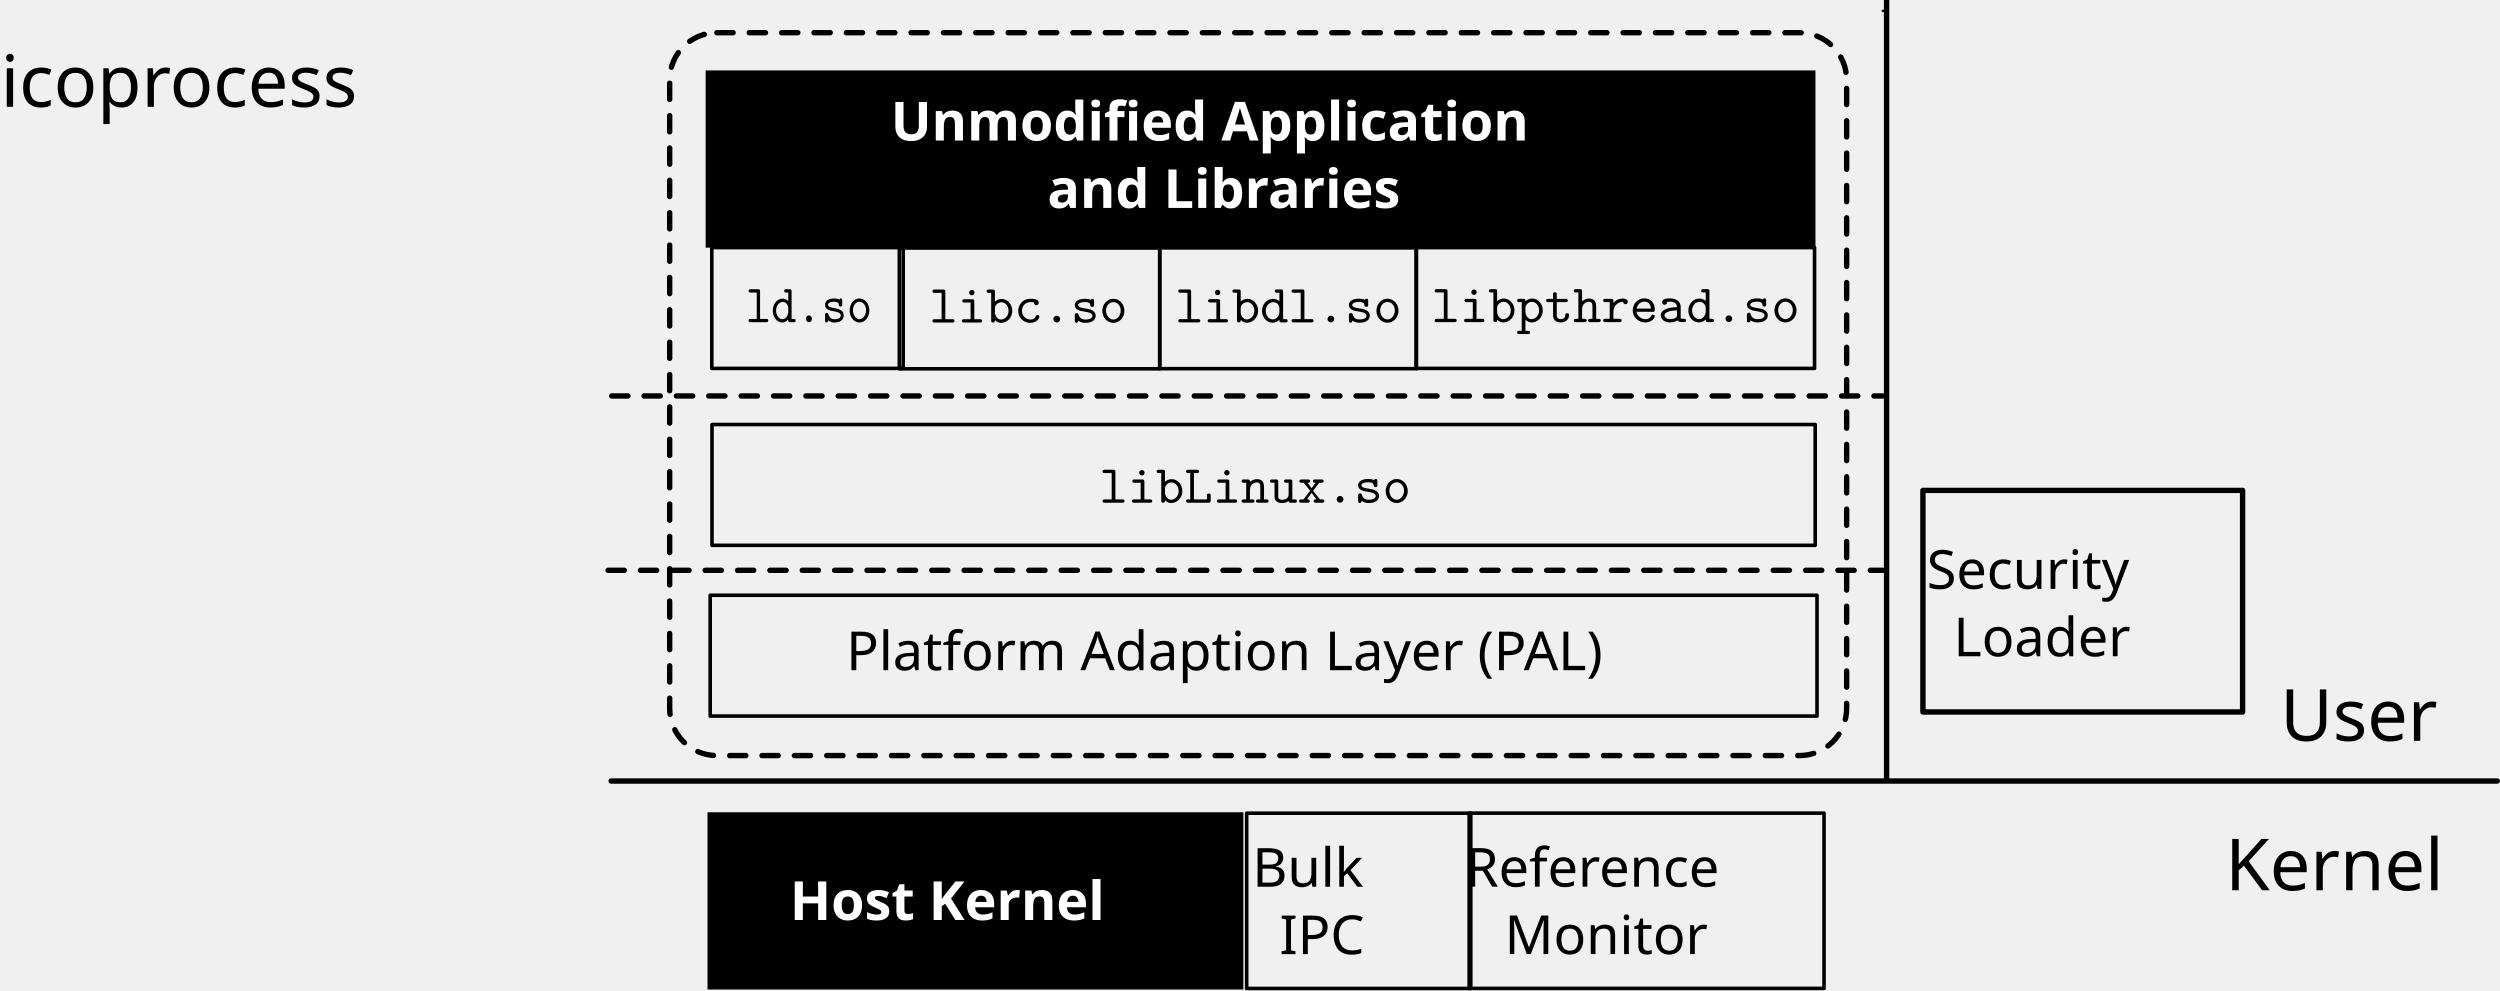
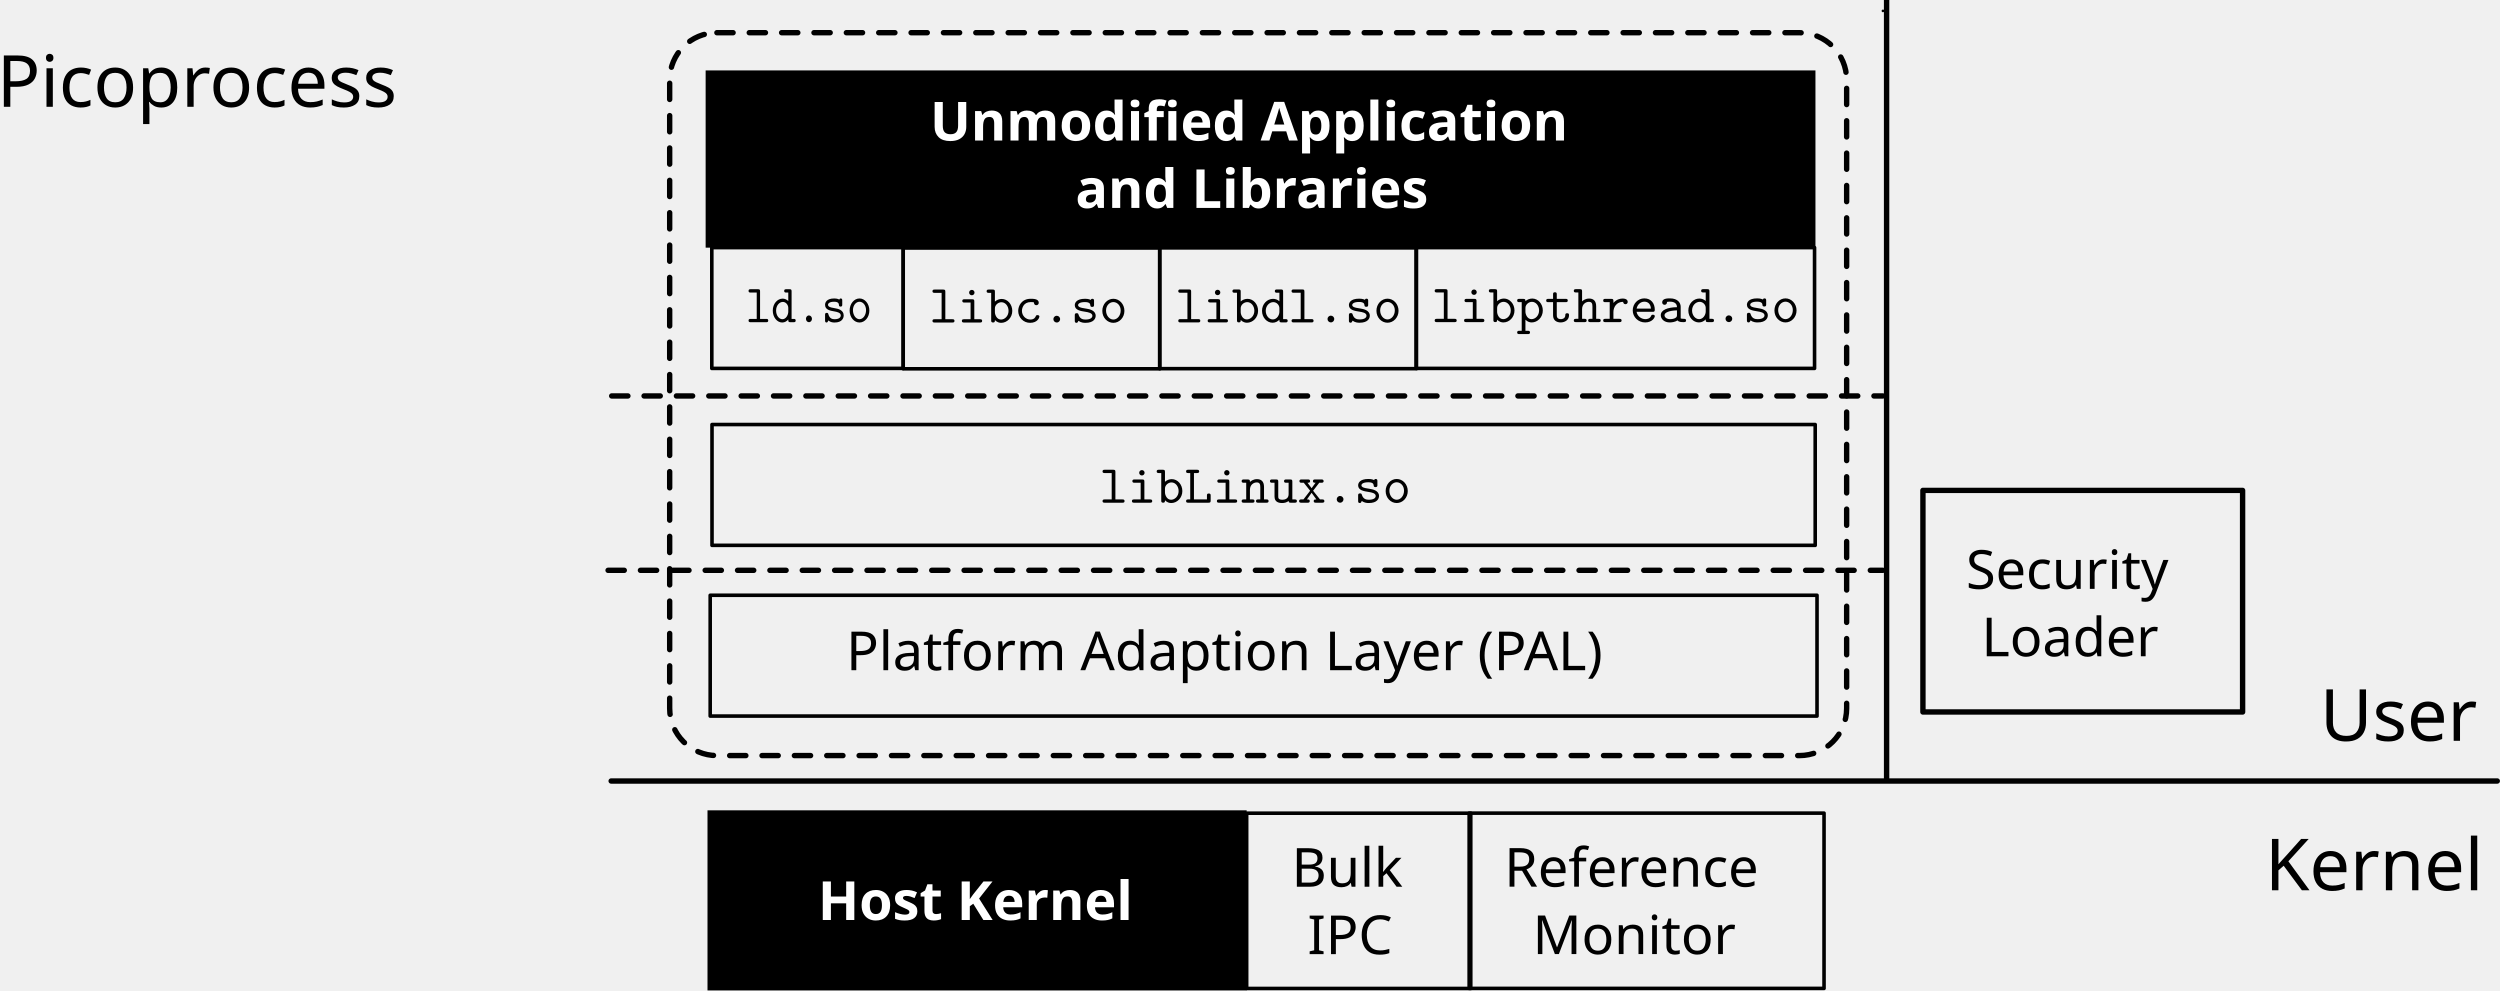
<svg xmlns="http://www.w3.org/2000/svg" width="784.799mm" height="310.869mm" viewBox="0 0 2780.783 1101.505" id="svg2" version="1.1">
  <defs id="defs4">
    <marker orient="auto" refY="0" refX="0" id="marker9793" style="overflow:visible">
      <path id="path9795" style="fill:#000000;fill-opacity:1;fill-rule:evenodd;stroke:#000000;stroke-width:0.625;stroke-linejoin:round;stroke-opacity:1" d="M 8.719,4.034 -2.207,0.016 8.719,-4.002 c -1.745,2.372 -1.735,5.617 -6e-7,8.035 z" transform="matrix(-1.1,0,0,-1.1,-1.1,0)" />
    </marker>
    <marker style="overflow:visible" id="marker9693" refX="0" refY="0" orient="auto">
      <path transform="matrix(-1.1,0,0,-1.1,-1.1,0)" d="M 8.719,4.034 -2.207,0.016 8.719,-4.002 c -1.745,2.372 -1.735,5.617 -6e-7,8.035 z" style="fill:#000000;fill-opacity:1;fill-rule:evenodd;stroke:#000000;stroke-width:0.625;stroke-linejoin:round;stroke-opacity:1" id="path9695" />
    </marker>
    <marker style="overflow:visible" id="marker8706" refX="0" refY="0" orient="auto">
      <path transform="scale(-0.6,-0.6)" d="M 8.719,4.034 -2.207,0.016 8.719,-4.002 c -1.745,2.372 -1.735,5.617 -6e-7,8.035 z" style="fill:#000000;fill-opacity:1;fill-rule:evenodd;stroke:#000000;stroke-width:0.625;stroke-linejoin:round;stroke-opacity:1" id="path8708" />
    </marker>
    <marker style="overflow:visible" id="marker8630" refX="0" refY="0" orient="auto">
      <path transform="matrix(-1.1,0,0,-1.1,-1.1,0)" d="M 8.719,4.034 -2.207,0.016 8.719,-4.002 c -1.745,2.372 -1.735,5.617 -6e-7,8.035 z" style="fill:#000000;fill-opacity:1;fill-rule:evenodd;stroke:#000000;stroke-width:0.625;stroke-linejoin:round;stroke-opacity:1" id="path8632" />
    </marker>
    <marker style="overflow:visible" id="marker6985" refX="0" refY="0" orient="auto">
      <path transform="matrix(-1.1,0,0,-1.1,-1.1,0)" d="M 8.719,4.034 -2.207,0.016 8.719,-4.002 c -1.745,2.372 -1.735,5.617 -6e-7,8.035 z" style="fill:#000000;fill-opacity:1;fill-rule:evenodd;stroke:#000000;stroke-width:0.625;stroke-linejoin:round;stroke-opacity:1" id="path6987" />
    </marker>
    <marker orient="auto" refY="0" refX="0" id="Arrow1Lend" style="overflow:visible">
      <path id="path4358" d="M 0,0 5,-5 -12.5,0 5,5 0,0 Z" style="fill:#000000;fill-opacity:1;fill-rule:evenodd;stroke:#000000;stroke-width:1pt;stroke-opacity:1" transform="matrix(-0.8,0,0,-0.8,-10,0)" />
    </marker>
    <marker orient="auto" refY="0" refX="0" id="Arrow2Lend-3-2" style="overflow:visible">
      <path id="path4376-0-9" style="fill:#000000;fill-opacity:1;fill-rule:evenodd;stroke:#000000;stroke-width:0.625;stroke-linejoin:round;stroke-opacity:1" d="M 8.719,4.034 -2.207,0.016 8.719,-4.002 c -1.745,2.372 -1.735,5.617 -6e-7,8.035 z" transform="matrix(-1.1,0,0,-1.1,-1.1,0)" />
    </marker>
    <marker orient="auto" refY="0" refX="0" id="Arrow2Lend-7" style="overflow:visible">
      <path id="path4376-9" style="fill:#000000;fill-opacity:1;fill-rule:evenodd;stroke:#000000;stroke-width:0.625;stroke-linejoin:round;stroke-opacity:1" d="M 8.719,4.034 -2.207,0.016 8.719,-4.002 c -1.745,2.372 -1.735,5.617 -6e-7,8.035 z" transform="matrix(-1.1,0,0,-1.1,-1.1,0)" />
    </marker>
    <marker orient="auto" refY="0" refX="0" id="Arrow2Lend-3-3-0" style="overflow:visible">
      <path id="path4376-0-0-7" style="fill:#000000;fill-opacity:1;fill-rule:evenodd;stroke:#000000;stroke-width:0.625;stroke-linejoin:round;stroke-opacity:1" d="M 8.719,4.034 -2.207,0.016 8.719,-4.002 c -1.745,2.372 -1.735,5.617 -6e-7,8.035 z" transform="matrix(-1.1,0,0,-1.1,-1.1,0)" />
    </marker>
    <marker style="overflow:visible" id="marker8706-0" refX="0" refY="0" orient="auto">
      <path transform="scale(-0.6,-0.6)" d="M 8.719,4.034 -2.207,0.016 8.719,-4.002 c -1.745,2.372 -1.735,5.617 -6e-7,8.035 z" style="fill:#000000;fill-opacity:1;fill-rule:evenodd;stroke:#000000;stroke-width:0.625;stroke-linejoin:round;stroke-opacity:1" id="path8708-1" />
    </marker>
  </defs>
  <g id="layer1" transform="translate(-30606.172,1742.544)">
    <rect style="fill:#000000;fill-opacity:1;stroke:none;stroke-width:6;stroke-linejoin:round;stroke-miterlimit:4;stroke-dasharray:36, 12;stroke-dashoffset:0;stroke-opacity:1" id="rect4958" width="1234.464" height="197.143" x="31391.062" y="-1664.209" />
-     <text xml:space="preserve" style="font-style:normal;font-variant:normal;font-weight:bold;font-stretch:normal;font-size:60px;line-height:125%;font-family:sans-serif;-inkscape-font-specification:'sans-serif Bold';text-align:center;letter-spacing:0px;word-spacing:0px;text-anchor:middle;fill:#ffffff;fill-opacity:1;stroke:none;stroke-width:1px;stroke-linecap:butt;stroke-linejoin:miter;stroke-opacity:1" x="32006.416" y="-1586.229" id="text4960">
-       <tspan id="tspan4962" x="32006.416" y="-1586.229" style="font-style:normal;font-variant:normal;font-weight:bold;font-stretch:normal;font-family:sans-serif;-inkscape-font-specification:'sans-serif Bold'">Unmodified Application</tspan>
-       <tspan x="32006.416" y="-1511.229" id="tspan4964" style="font-style:normal;font-variant:normal;font-weight:bold;font-stretch:normal;font-family:sans-serif;-inkscape-font-specification:'sans-serif Bold'">and Libraries</tspan>
+     <text xml:space="preserve" style="font-style:normal;font-variant:normal;font-weight:bold;font-stretch:normal;line-height:0%;font-family:sans-serif;-inkscape-font-specification:'sans-serif Bold';text-align:center;letter-spacing:0px;word-spacing:0px;text-anchor:middle;fill:#ffffff;fill-opacity:1;stroke:none;stroke-width:1px;stroke-linecap:butt;stroke-linejoin:miter;stroke-opacity:1" x="32006.416" y="-1586.229" id="text4960">
+       <tspan id="tspan4962" x="32006.416" y="-1586.229" style="font-style:normal;font-variant:normal;font-weight:bold;font-stretch:normal;font-size:60px;line-height:1.25;font-family:sans-serif;-inkscape-font-specification:'sans-serif Bold'">Unmodified Application</tspan>
+       <tspan x="32006.416" y="-1511.229" id="tspan4964" style="font-style:normal;font-variant:normal;font-weight:bold;font-stretch:normal;font-size:60px;line-height:1.25;font-family:sans-serif;-inkscape-font-specification:'sans-serif Bold'">and Libraries</tspan>
    </text>
    <rect style="fill:none;fill-opacity:1;stroke:#000000;stroke-width:4;stroke-linejoin:round;stroke-miterlimit:4;stroke-dasharray:none;stroke-dashoffset:0;stroke-opacity:1" id="rect4958-3" width="212.909" height="134.379" x="31397.92" y="-1467.113" />
-     <text xml:space="preserve" style="font-style:normal;font-variant:normal;font-weight:normal;font-stretch:normal;font-size:56.69px;line-height:125%;font-family:'Latin Modern Mono';-inkscape-font-specification:'Latin Modern Mono';letter-spacing:0px;word-spacing:0px;fill:#000000;fill-opacity:1;stroke:none;stroke-width:1px;stroke-linecap:butt;stroke-linejoin:miter;stroke-opacity:1" x="33271.258" y="-1307.803" id="text4981" transform="scale(0.94483,1.058391)">
-       <tspan id="tspan4983" x="33271.258" y="-1307.803">ld.so</tspan>
+     <text xml:space="preserve" style="font-style:normal;font-variant:normal;font-weight:normal;font-stretch:normal;line-height:0%;font-family:'Latin Modern Mono';-inkscape-font-specification:'Latin Modern Mono';letter-spacing:0px;word-spacing:0px;fill:#000000;fill-opacity:1;stroke:none;stroke-width:1px;stroke-linecap:butt;stroke-linejoin:miter;stroke-opacity:1" x="33271.258" y="-1307.803" id="text4981" transform="scale(0.94483,1.058391)">
+       <tspan id="tspan4983" x="33271.258" y="-1307.803" style="font-size:56.69px;line-height:1.25">ld.so</tspan>
    </text>
-     <rect style="fill:none;fill-opacity:1;stroke:#000000;stroke-width:4;stroke-linejoin:round;stroke-miterlimit:4;stroke-dasharray:none;stroke-dashoffset:0;stroke-opacity:1" id="rect4958-3-3" width="289.68" height="134.379" x="31606.508" y="-1466.709" />
-     <text xml:space="preserve" style="font-style:normal;font-variant:normal;font-weight:normal;font-stretch:normal;font-size:60px;line-height:125%;font-family:'Latin Modern Mono';-inkscape-font-specification:'Latin Modern Mono';letter-spacing:0px;word-spacing:0px;fill:#000000;fill-opacity:1;stroke:none;stroke-width:1px;stroke-linecap:butt;stroke-linejoin:miter;stroke-opacity:1" x="31639.857" y="-1383.805" id="text4981-7">
-       <tspan id="tspan4983-9" x="31639.857" y="-1383.805">libc.so</tspan>
+     <rect style="fill:none;fill-opacity:1;stroke:#000000;stroke-width:4;stroke-linejoin:round;stroke-miterlimit:4;stroke-dasharray:none;stroke-dashoffset:0;stroke-opacity:1" id="rect4958-3-3" width="285.362" height="134.379" x="31610.826" y="-1466.709" />
+     <text xml:space="preserve" style="font-style:normal;font-variant:normal;font-weight:normal;font-stretch:normal;line-height:0%;font-family:'Latin Modern Mono';-inkscape-font-specification:'Latin Modern Mono';letter-spacing:0px;word-spacing:0px;fill:#000000;fill-opacity:1;stroke:none;stroke-width:1px;stroke-linecap:butt;stroke-linejoin:miter;stroke-opacity:1" x="31639.857" y="-1383.805" id="text4981-7">
+       <tspan id="tspan4983-9" x="31639.857" y="-1383.805" style="font-size:60px;line-height:1.25">libc.so</tspan>
    </text>
    <rect style="fill:none;fill-opacity:1;stroke:#000000;stroke-width:4;stroke-linejoin:round;stroke-miterlimit:4;stroke-dasharray:none;stroke-dashoffset:0;stroke-opacity:1" id="rect4958-3-3-8" width="285.64" height="134.379" x="31896.088" y="-1466.83" />
-     <text xml:space="preserve" style="font-style:normal;font-variant:normal;font-weight:normal;font-stretch:normal;font-size:60px;line-height:125%;font-family:'Latin Modern Mono';-inkscape-font-specification:'Latin Modern Mono';letter-spacing:0px;word-spacing:0px;fill:#000000;fill-opacity:1;stroke:none;stroke-width:1px;stroke-linecap:butt;stroke-linejoin:miter;stroke-opacity:1" x="31913.273" y="-1383.926" id="text4981-7-6">
-       <tspan id="tspan4983-9-7" x="31913.273" y="-1383.926">libdl.so</tspan>
+     <text xml:space="preserve" style="font-style:normal;font-variant:normal;font-weight:normal;font-stretch:normal;line-height:0%;font-family:'Latin Modern Mono';-inkscape-font-specification:'Latin Modern Mono';letter-spacing:0px;word-spacing:0px;fill:#000000;fill-opacity:1;stroke:none;stroke-width:1px;stroke-linecap:butt;stroke-linejoin:miter;stroke-opacity:1" x="31913.273" y="-1383.926" id="text4981-7-6">
+       <tspan id="tspan4983-9-7" x="31913.273" y="-1383.926" style="font-size:60px;line-height:1.25">libdl.so</tspan>
    </text>
-     <text xml:space="preserve" style="font-style:normal;font-weight:normal;font-size:60px;line-height:125%;font-family:sans-serif;letter-spacing:0px;word-spacing:0px;fill:#000000;fill-opacity:1;stroke:none;stroke-width:1px;stroke-linecap:butt;stroke-linejoin:miter;stroke-opacity:1" x="32009.678" y="-1388.991" id="text5027">
-       <tspan id="tspan5029" x="32009.678" y="-1388.991" />
+     <text xml:space="preserve" style="font-style:normal;font-weight:normal;line-height:0%;font-family:sans-serif;letter-spacing:0px;word-spacing:0px;fill:#000000;fill-opacity:1;stroke:none;stroke-width:1px;stroke-linecap:butt;stroke-linejoin:miter;stroke-opacity:1" x="32009.678" y="-1388.991" id="text5027">
+       <tspan id="tspan5029" x="32009.678" y="-1388.991" style="font-size:60px;line-height:1.25"> </tspan>
    </text>
    <rect style="fill:none;fill-opacity:1;stroke:#000000;stroke-width:4;stroke-linejoin:round;stroke-miterlimit:4;stroke-dasharray:none;stroke-dashoffset:0;stroke-opacity:1" id="rect4958-3-3-8-0" width="443.224" height="134.379" x="32181.295" y="-1467.155" />
-     <text xml:space="preserve" style="font-style:normal;font-variant:normal;font-weight:normal;font-stretch:normal;font-size:60px;line-height:125%;font-family:'Latin Modern Mono';-inkscape-font-specification:'Latin Modern Mono';letter-spacing:0px;word-spacing:0px;fill:#000000;fill-opacity:1;stroke:none;stroke-width:1px;stroke-linecap:butt;stroke-linejoin:miter;stroke-opacity:1" x="32198.48" y="-1384.251" id="text4981-7-6-4">
-       <tspan id="tspan4983-9-7-8" x="32198.48" y="-1384.251">libpthread.so</tspan>
+     <text xml:space="preserve" style="font-style:normal;font-variant:normal;font-weight:normal;font-stretch:normal;line-height:0%;font-family:'Latin Modern Mono';-inkscape-font-specification:'Latin Modern Mono';letter-spacing:0px;word-spacing:0px;fill:#000000;fill-opacity:1;stroke:none;stroke-width:1px;stroke-linecap:butt;stroke-linejoin:miter;stroke-opacity:1" x="32198.48" y="-1384.251" id="text4981-7-6-4">
+       <tspan id="tspan4983-9-7-8" x="32198.48" y="-1384.251" style="font-size:60px;line-height:1.25">libpthread.so</tspan>
    </text>
    <rect style="fill:none;fill-opacity:1;stroke:#000000;stroke-width:4;stroke-linejoin:round;stroke-miterlimit:4;stroke-dasharray:none;stroke-dashoffset:0;stroke-opacity:1" id="rect4958-3-3-8-0-4" width="1227.102" height="134.379" x="31398.146" y="-1270.313" />
-     <text xml:space="preserve" style="font-style:normal;font-variant:normal;font-weight:normal;font-stretch:normal;font-size:60px;line-height:125%;font-family:'Latin Modern Mono';-inkscape-font-specification:'Latin Modern Mono';letter-spacing:0px;word-spacing:0px;fill:#000000;fill-opacity:1;stroke:none;stroke-width:1px;stroke-linecap:butt;stroke-linejoin:miter;stroke-opacity:1" x="31829.031" y="-1183.372" id="text4981-7-6-4-8">
-       <tspan id="tspan4983-9-7-8-1" x="31829.031" y="-1183.372">libLinux.so</tspan>
+     <text xml:space="preserve" style="font-style:normal;font-variant:normal;font-weight:normal;font-stretch:normal;line-height:0%;font-family:'Latin Modern Mono';-inkscape-font-specification:'Latin Modern Mono';letter-spacing:0px;word-spacing:0px;fill:#000000;fill-opacity:1;stroke:none;stroke-width:1px;stroke-linecap:butt;stroke-linejoin:miter;stroke-opacity:1" x="31829.031" y="-1183.372" id="text4981-7-6-4-8">
+       <tspan id="tspan4983-9-7-8-1" x="31829.031" y="-1183.372" style="font-size:60px;line-height:1.25">libLinux.so</tspan>
    </text>
    <rect style="fill:none;fill-opacity:1;stroke:#000000;stroke-width:4;stroke-linejoin:round;stroke-miterlimit:4;stroke-dasharray:none;stroke-dashoffset:0;stroke-opacity:1" id="rect4958-3-3-8-0-4-6" width="1231.142" height="134.379" x="31396.125" y="-1080.404" />
-     <text xml:space="preserve" style="font-style:normal;font-variant:normal;font-weight:normal;font-stretch:normal;font-size:60px;line-height:125%;font-family:sans-serif;-inkscape-font-specification:sans-serif;letter-spacing:0px;word-spacing:0px;fill:#000000;fill-opacity:1;stroke:none;stroke-width:1px;stroke-linecap:butt;stroke-linejoin:miter;stroke-opacity:1" x="31547.406" y="-997.085" id="text4981-7-6-4-8-8">
-       <tspan id="tspan4983-9-7-8-1-5" x="31547.406" y="-997.085">Platform Adaption Layer (PAL)</tspan>
+     <text xml:space="preserve" style="font-style:normal;font-variant:normal;font-weight:normal;font-stretch:normal;line-height:0%;font-family:sans-serif;-inkscape-font-specification:sans-serif;letter-spacing:0px;word-spacing:0px;fill:#000000;fill-opacity:1;stroke:none;stroke-width:1px;stroke-linecap:butt;stroke-linejoin:miter;stroke-opacity:1" x="31547.406" y="-997.085" id="text4981-7-6-4-8-8">
+       <tspan id="tspan4983-9-7-8-1-5" x="31547.406" y="-997.085" style="font-size:60px;line-height:1.25">Platform Adaption Layer (PAL)</tspan>
    </text>
    <rect style="fill:none;fill-opacity:1;stroke:#000000;stroke-width:6;stroke-linecap:round;stroke-linejoin:round;stroke-miterlimit:4;stroke-dasharray:18, 18;stroke-dashoffset:0;stroke-opacity:1" id="rect5118" width="1309.158" height="804.081" x="31351.061" y="-1706.179" ry="52.528" />
    <path style="fill:none;fill-rule:evenodd;stroke:#000000;stroke-width:6;stroke-linecap:round;stroke-linejoin:miter;stroke-miterlimit:4;stroke-dasharray:18, 18;stroke-dashoffset:0;stroke-opacity:1" d="m 31286.581,-1302.118 1413.87,0" id="path5120" />
    <path style="fill:none;fill-rule:evenodd;stroke:#000000;stroke-width:6;stroke-linecap:round;stroke-linejoin:miter;stroke-miterlimit:4;stroke-dasharray:18, 18;stroke-dashoffset:0;stroke-opacity:1" d="m 31282.555,-1108.169 1417.88,0" id="path5120-1" />
    <path style="fill:none;fill-rule:evenodd;stroke:#000000;stroke-width:6;stroke-linecap:round;stroke-linejoin:miter;stroke-miterlimit:4;stroke-dasharray:none;stroke-dashoffset:0;stroke-opacity:1" d="m 31285.981,-873.813 2097.931,0" id="path5120-1-3" />
    <circle id="path5167" style="fill:#000000;stroke:none" cx="32700.621" cy="-1730.423" r="1.5" />
    <path style="fill:none;fill-rule:evenodd;stroke:#000000;stroke-width:6;stroke-linecap:butt;stroke-linejoin:miter;stroke-miterlimit:4;stroke-dasharray:none;stroke-opacity:1" d="m 32704.662,-1742.544 0,868.731" id="path5169" />
    <rect style="fill:none;fill-opacity:1;stroke:#000000;stroke-width:6;stroke-linecap:round;stroke-linejoin:round;stroke-miterlimit:4;stroke-dasharray:none;stroke-dashoffset:0;stroke-opacity:1" id="rect5171" width="355.574" height="246.477" x="32745.068" y="-1197.062" ry="0" />
-     <text xml:space="preserve" style="font-style:normal;font-variant:normal;font-weight:normal;font-stretch:normal;font-size:60px;line-height:125%;font-family:sans-serif;-inkscape-font-specification:sans-serif;text-align:center;letter-spacing:0px;word-spacing:0px;text-anchor:middle;fill:#000000;fill-opacity:1;stroke:none;stroke-width:1px;stroke-linecap:butt;stroke-linejoin:miter;stroke-opacity:1" x="32916.516" y="-1087.575" id="text4981-7-6-4-8-8-1">
-       <tspan id="tspan4983-9-7-8-1-5-5" x="32916.516" y="-1087.575">Security</tspan>
-       <tspan x="32916.516" y="-1012.575" id="tspan5193">Loader</tspan>
+     <text xml:space="preserve" style="font-style:normal;font-variant:normal;font-weight:normal;font-stretch:normal;line-height:0%;font-family:sans-serif;-inkscape-font-specification:sans-serif;text-align:center;letter-spacing:0px;word-spacing:0px;text-anchor:middle;fill:#000000;fill-opacity:1;stroke:none;stroke-width:1px;stroke-linecap:butt;stroke-linejoin:miter;stroke-opacity:1" x="32916.516" y="-1087.575" id="text4981-7-6-4-8-8-1">
+       <tspan id="tspan4983-9-7-8-1-5-5" x="32916.516" y="-1087.575" style="font-size:60px;line-height:1.25">Security</tspan>
+       <tspan x="32916.516" y="-1012.575" id="tspan5193" style="font-size:60px;line-height:1.25">Loader</tspan>
    </text>
-     <rect style="fill:#000000;fill-opacity:1;stroke:none;stroke-width:6;stroke-linejoin:round;stroke-miterlimit:4;stroke-dasharray:36, 12;stroke-dashoffset:0;stroke-opacity:1" id="rect4958-6" width="596.048" height="197.143" x="31393.139" y="-839.044" />
-     <text xml:space="preserve" style="font-style:normal;font-variant:normal;font-weight:bold;font-stretch:normal;font-size:60px;line-height:125%;font-family:sans-serif;-inkscape-font-specification:'sans-serif Bold';text-align:center;letter-spacing:0px;word-spacing:0px;text-anchor:middle;fill:#ffffff;fill-opacity:1;stroke:none;stroke-width:1px;stroke-linecap:butt;stroke-linejoin:miter;stroke-opacity:1" x="31698.859" y="-719.239" id="text4960-9">
-       <tspan x="31698.859" y="-719.239" id="tspan4964-4" style="font-style:normal;font-variant:normal;font-weight:bold;font-stretch:normal;font-family:sans-serif;-inkscape-font-specification:'sans-serif Bold'">Host Kernel</tspan>
+     <rect style="fill:#000000;fill-opacity:1;stroke:none;stroke-width:6;stroke-linejoin:round;stroke-miterlimit:4;stroke-dasharray:36, 12;stroke-dashoffset:0;stroke-opacity:1" id="rect4958-6" width="599.708" height="200.324" x="31393.139" y="-841.204" />
+     <text xml:space="preserve" style="font-style:normal;font-variant:normal;font-weight:bold;font-stretch:normal;line-height:0%;font-family:sans-serif;-inkscape-font-specification:'sans-serif Bold';text-align:center;letter-spacing:0px;word-spacing:0px;text-anchor:middle;fill:#ffffff;fill-opacity:1;stroke:none;stroke-width:1px;stroke-linecap:butt;stroke-linejoin:miter;stroke-opacity:1" x="31698.859" y="-719.239" id="text4960-9">
+       <tspan x="31698.859" y="-719.239" id="tspan4964-4" style="font-style:normal;font-variant:normal;font-weight:bold;font-stretch:normal;font-size:60px;line-height:1.25;font-family:sans-serif;-inkscape-font-specification:'sans-serif Bold'">Host Kernel</tspan>
    </text>
    <rect style="fill:none;fill-opacity:1;stroke:#000000;stroke-width:4;stroke-linejoin:round;stroke-miterlimit:4;stroke-dasharray:none;stroke-dashoffset:0;stroke-opacity:1" id="rect4958-3-3-8-0-4-6-6" width="249.274" height="194.989" x="31992.848" y="-838.028" />
-     <text xml:space="preserve" style="font-style:normal;font-variant:normal;font-weight:normal;font-stretch:normal;font-size:60px;line-height:125%;font-family:sans-serif;-inkscape-font-specification:sans-serif;text-align:center;letter-spacing:0px;word-spacing:0px;text-anchor:middle;fill:#000000;fill-opacity:1;stroke:none;stroke-width:1px;stroke-linecap:butt;stroke-linejoin:miter;stroke-opacity:1" x="32115.594" y="-756.245" id="text4981-7-6-4-8-8-0">
-       <tspan id="tspan4983-9-7-8-1-5-7" x="32115.594" y="-756.245">Bulk</tspan>
-       <tspan x="32115.594" y="-681.245" id="tspan5266">IPC</tspan>
+     <text xml:space="preserve" style="font-style:normal;font-variant:normal;font-weight:normal;font-stretch:normal;line-height:0%;font-family:sans-serif;-inkscape-font-specification:sans-serif;text-align:center;letter-spacing:0px;word-spacing:0px;text-anchor:middle;fill:#000000;fill-opacity:1;stroke:none;stroke-width:1px;stroke-linecap:butt;stroke-linejoin:miter;stroke-opacity:1" x="32115.594" y="-756.245" id="text4981-7-6-4-8-8-0">
+       <tspan id="tspan4983-9-7-8-1-5-7" x="32115.594" y="-756.245" style="font-size:60px;line-height:1.25">Bulk</tspan>
+       <tspan x="32115.594" y="-681.245" id="tspan5266" style="font-size:60px;line-height:1.25">IPC</tspan>
    </text>
    <rect style="fill:none;fill-opacity:1;stroke:#000000;stroke-width:4;stroke-linejoin:round;stroke-miterlimit:4;stroke-dasharray:none;stroke-dashoffset:0;stroke-opacity:1" id="rect4958-3-3-8-0-4-6-6-4" width="394.736" height="194.989" x="32240.338" y="-838.089" />
-     <text xml:space="preserve" style="font-style:normal;font-variant:normal;font-weight:normal;font-stretch:normal;font-size:60px;line-height:125%;font-family:sans-serif;-inkscape-font-specification:sans-serif;text-align:center;letter-spacing:0px;word-spacing:0px;text-anchor:middle;fill:#000000;fill-opacity:1;stroke:none;stroke-width:1px;stroke-linecap:butt;stroke-linejoin:miter;stroke-opacity:1" x="32431.775" y="-756.306" id="text4981-7-6-4-8-8-0-3">
-       <tspan id="tspan4983-9-7-8-1-5-7-7" x="32431.775" y="-756.306">Reference</tspan>
-       <tspan x="32431.775" y="-681.306" id="tspan5266-9">Monitor</tspan>
+     <text xml:space="preserve" style="font-style:normal;font-variant:normal;font-weight:normal;font-stretch:normal;line-height:0%;font-family:sans-serif;-inkscape-font-specification:sans-serif;text-align:center;letter-spacing:0px;word-spacing:0px;text-anchor:middle;fill:#000000;fill-opacity:1;stroke:none;stroke-width:1px;stroke-linecap:butt;stroke-linejoin:miter;stroke-opacity:1" x="32431.775" y="-756.306" id="text4981-7-6-4-8-8-0-3">
+       <tspan id="tspan4983-9-7-8-1-5-7-7" x="32431.775" y="-756.306" style="font-size:60px;line-height:1.25">Reference</tspan>
+       <tspan x="32431.775" y="-681.306" id="tspan5266-9" style="font-size:60px;line-height:1.25">Monitor</tspan>
    </text>
-     <text xml:space="preserve" style="font-style:normal;font-variant:normal;font-weight:normal;font-stretch:normal;font-size:80px;line-height:125%;font-family:sans-serif;-inkscape-font-specification:sans-serif;text-align:center;letter-spacing:0px;word-spacing:0px;text-anchor:middle;fill:#000000;fill-opacity:1;stroke:none;stroke-width:1px;stroke-linecap:butt;stroke-linejoin:miter;stroke-opacity:1" x="33281.992" y="-918.554" id="text4981-7-6-4-8-8-0-3-0">
-       <tspan x="33281.992" y="-918.554" id="tspan5266-9-2">User</tspan>
+     <text xml:space="preserve" style="font-style:normal;font-variant:normal;font-weight:normal;font-stretch:normal;line-height:0%;font-family:sans-serif;-inkscape-font-specification:sans-serif;text-align:center;letter-spacing:0px;word-spacing:0px;text-anchor:middle;fill:#000000;fill-opacity:1;stroke:none;stroke-width:1px;stroke-linecap:butt;stroke-linejoin:miter;stroke-opacity:1" x="33281.992" y="-918.554" id="text4981-7-6-4-8-8-0-3-0">
+       <tspan x="33281.992" y="-918.554" id="tspan5266-9-2" style="font-size:80px;line-height:1.25">User</tspan>
    </text>
-     <text xml:space="preserve" style="font-style:normal;font-variant:normal;font-weight:normal;font-stretch:normal;font-size:80px;line-height:125%;font-family:sans-serif;-inkscape-font-specification:sans-serif;text-align:center;letter-spacing:0px;word-spacing:0px;text-anchor:middle;fill:#000000;fill-opacity:1;stroke:none;stroke-width:1px;stroke-linecap:butt;stroke-linejoin:miter;stroke-opacity:1" x="33254.789" y="-752.285" id="text4981-7-6-4-8-8-0-3-0-2">
-       <tspan x="33254.789" y="-752.285" id="tspan5266-9-2-6">Kernel</tspan>
+     <text xml:space="preserve" style="font-style:normal;font-variant:normal;font-weight:normal;font-stretch:normal;line-height:0%;font-family:sans-serif;-inkscape-font-specification:sans-serif;text-align:center;letter-spacing:0px;word-spacing:0px;text-anchor:middle;fill:#000000;fill-opacity:1;stroke:none;stroke-width:1px;stroke-linecap:butt;stroke-linejoin:miter;stroke-opacity:1" x="33254.789" y="-752.285" id="text4981-7-6-4-8-8-0-3-0-2">
+       <tspan x="33254.789" y="-752.285" id="tspan5266-9-2-6" style="font-size:80px;line-height:1.25">Kernel</tspan>
    </text>
-     <text xml:space="preserve" style="font-style:normal;font-variant:normal;font-weight:normal;font-stretch:normal;font-size:80px;line-height:125%;font-family:sans-serif;-inkscape-font-specification:sans-serif;text-align:center;letter-spacing:0px;word-spacing:0px;text-anchor:middle;fill:#000000;fill-opacity:1;stroke:none;stroke-width:1px;stroke-linecap:butt;stroke-linejoin:miter;stroke-opacity:1" x="30833.008" y="-1623.735" id="text4981-7-6-4-8-8-0-3-0-2-5">
-       <tspan x="30833.008" y="-1623.735" id="tspan5266-9-2-6-5">Picoprocess</tspan>
+     <text xml:space="preserve" style="font-style:normal;font-variant:normal;font-weight:normal;font-stretch:normal;line-height:0%;font-family:sans-serif;-inkscape-font-specification:sans-serif;text-align:center;letter-spacing:0px;word-spacing:0px;text-anchor:middle;fill:#000000;fill-opacity:1;stroke:none;stroke-width:1px;stroke-linecap:butt;stroke-linejoin:miter;stroke-opacity:1" x="30833.008" y="-1623.735" id="text4981-7-6-4-8-8-0-3-0-2-5">
+       <tspan x="30833.008" y="-1623.735" id="tspan5266-9-2-6-5" style="font-size:80px;line-height:1.25">Picoprocess</tspan>
    </text>
  </g>
</svg>
